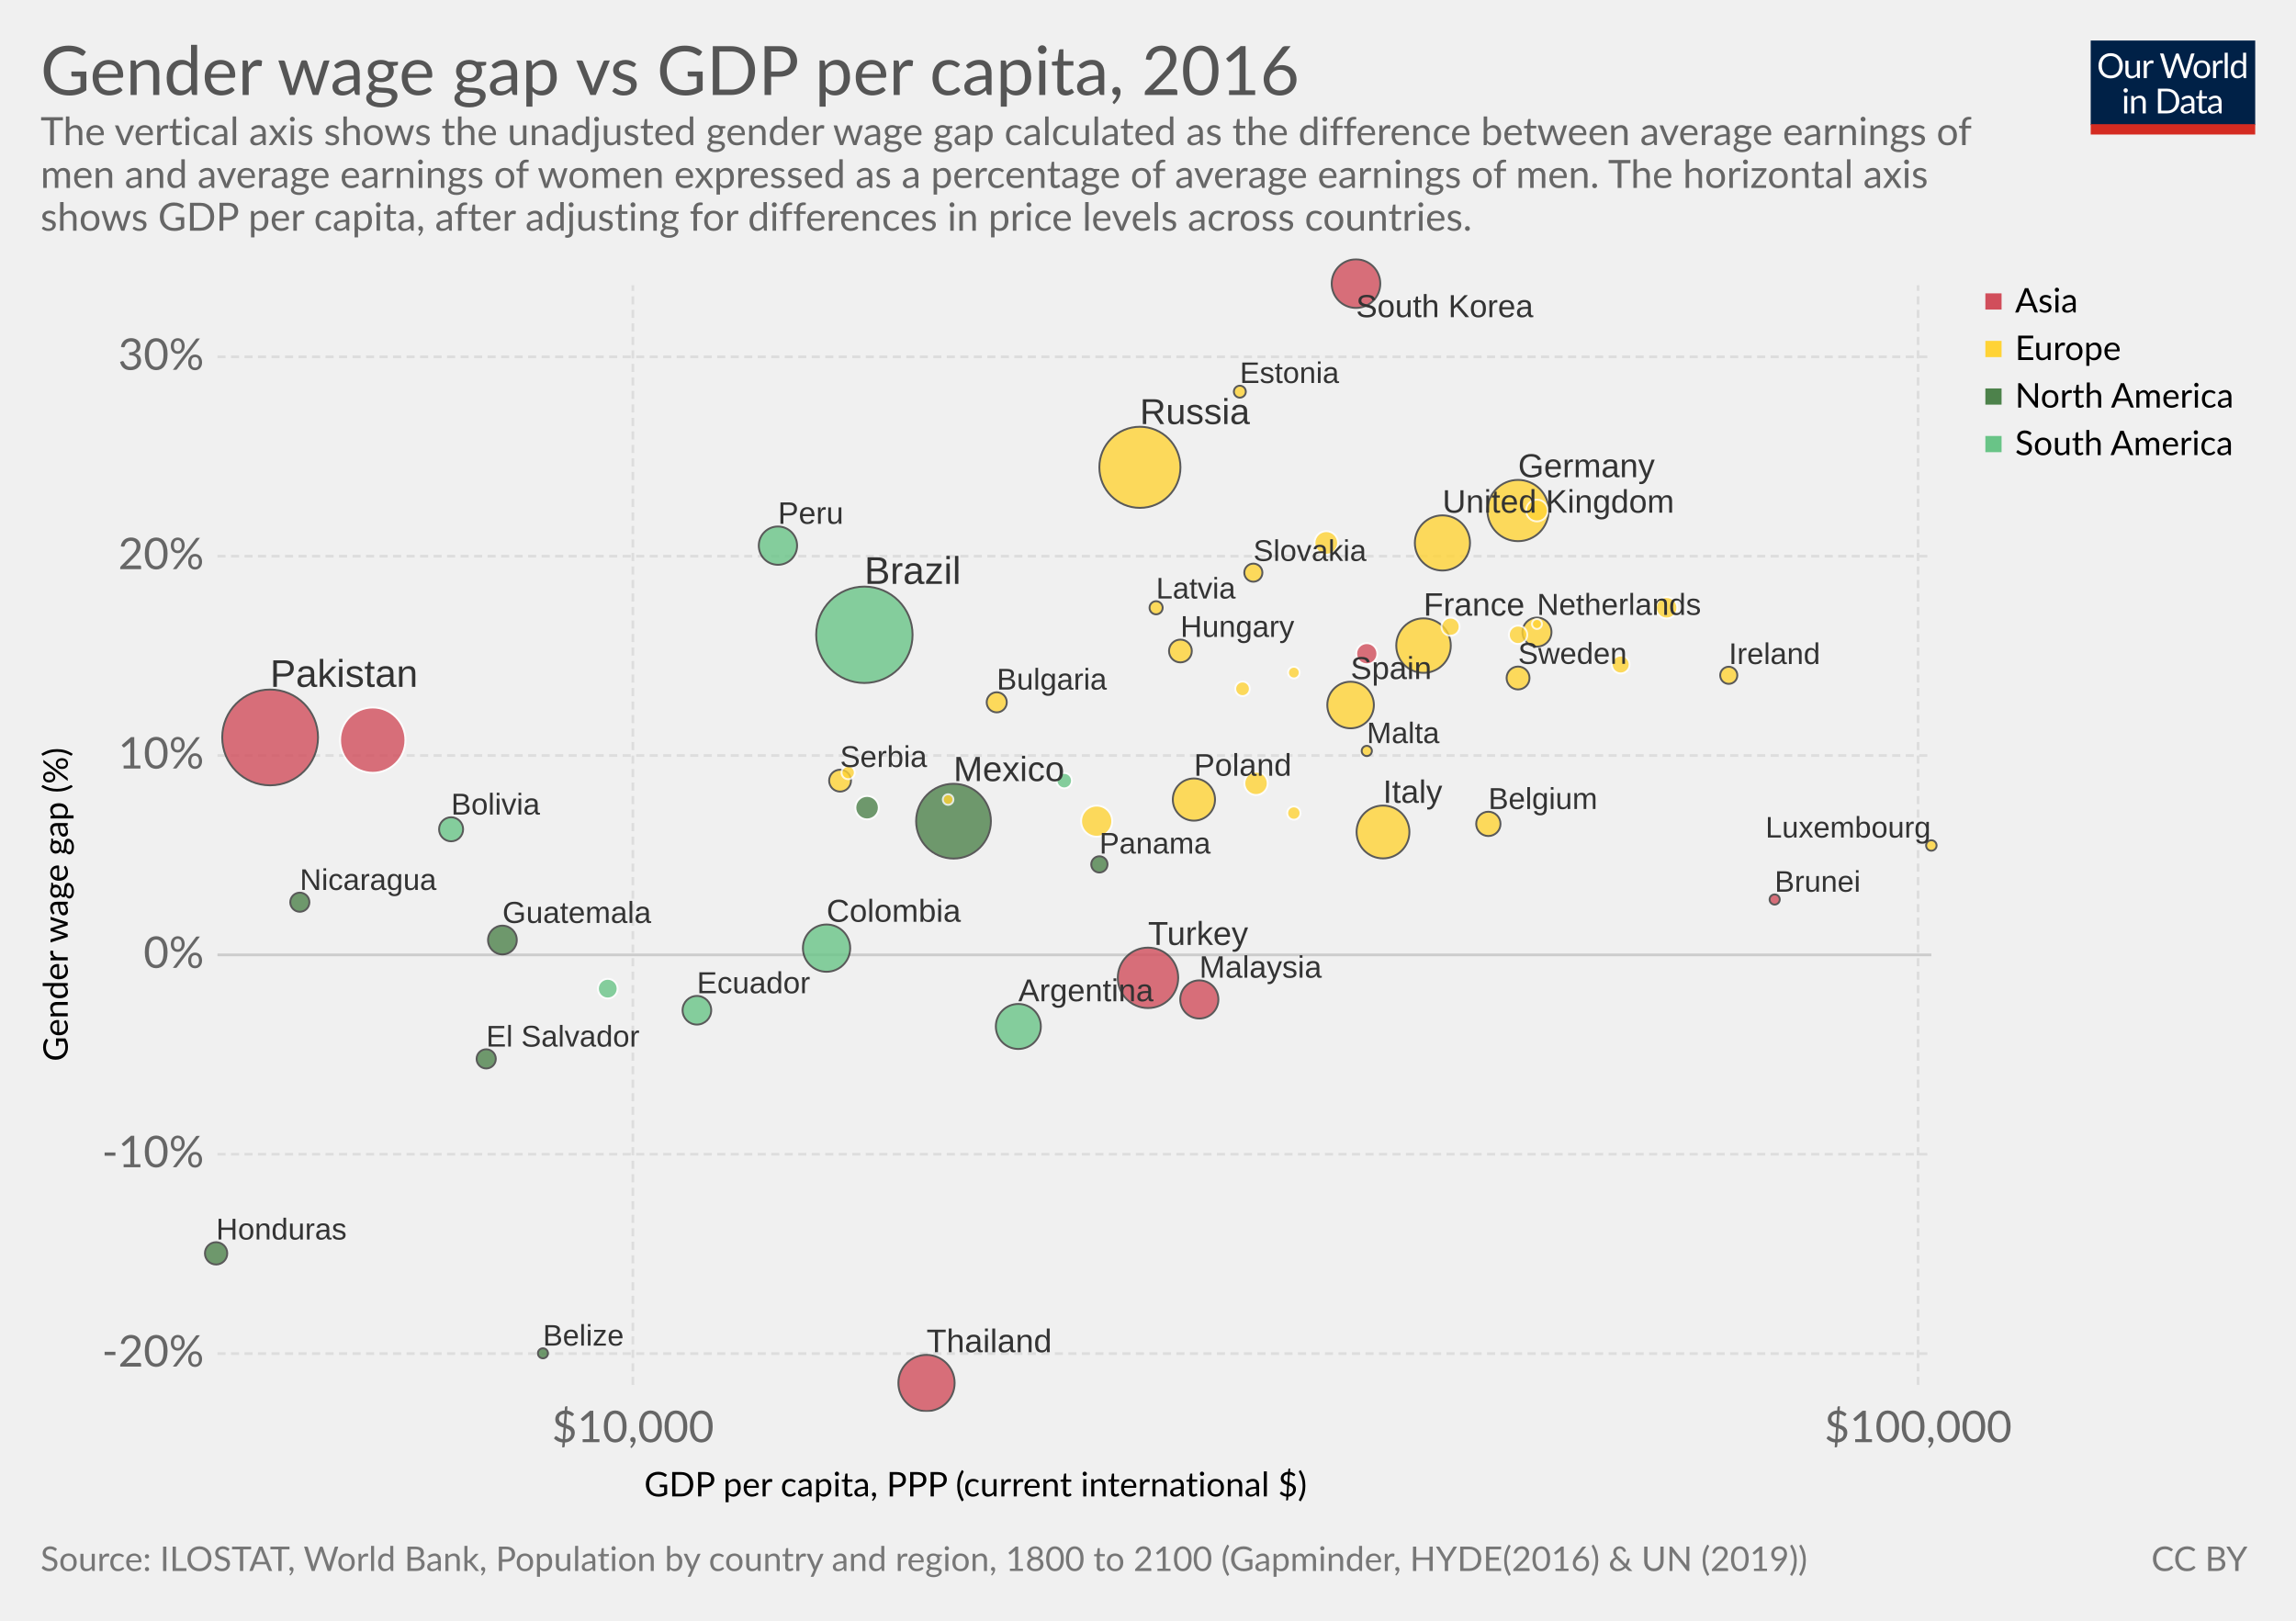
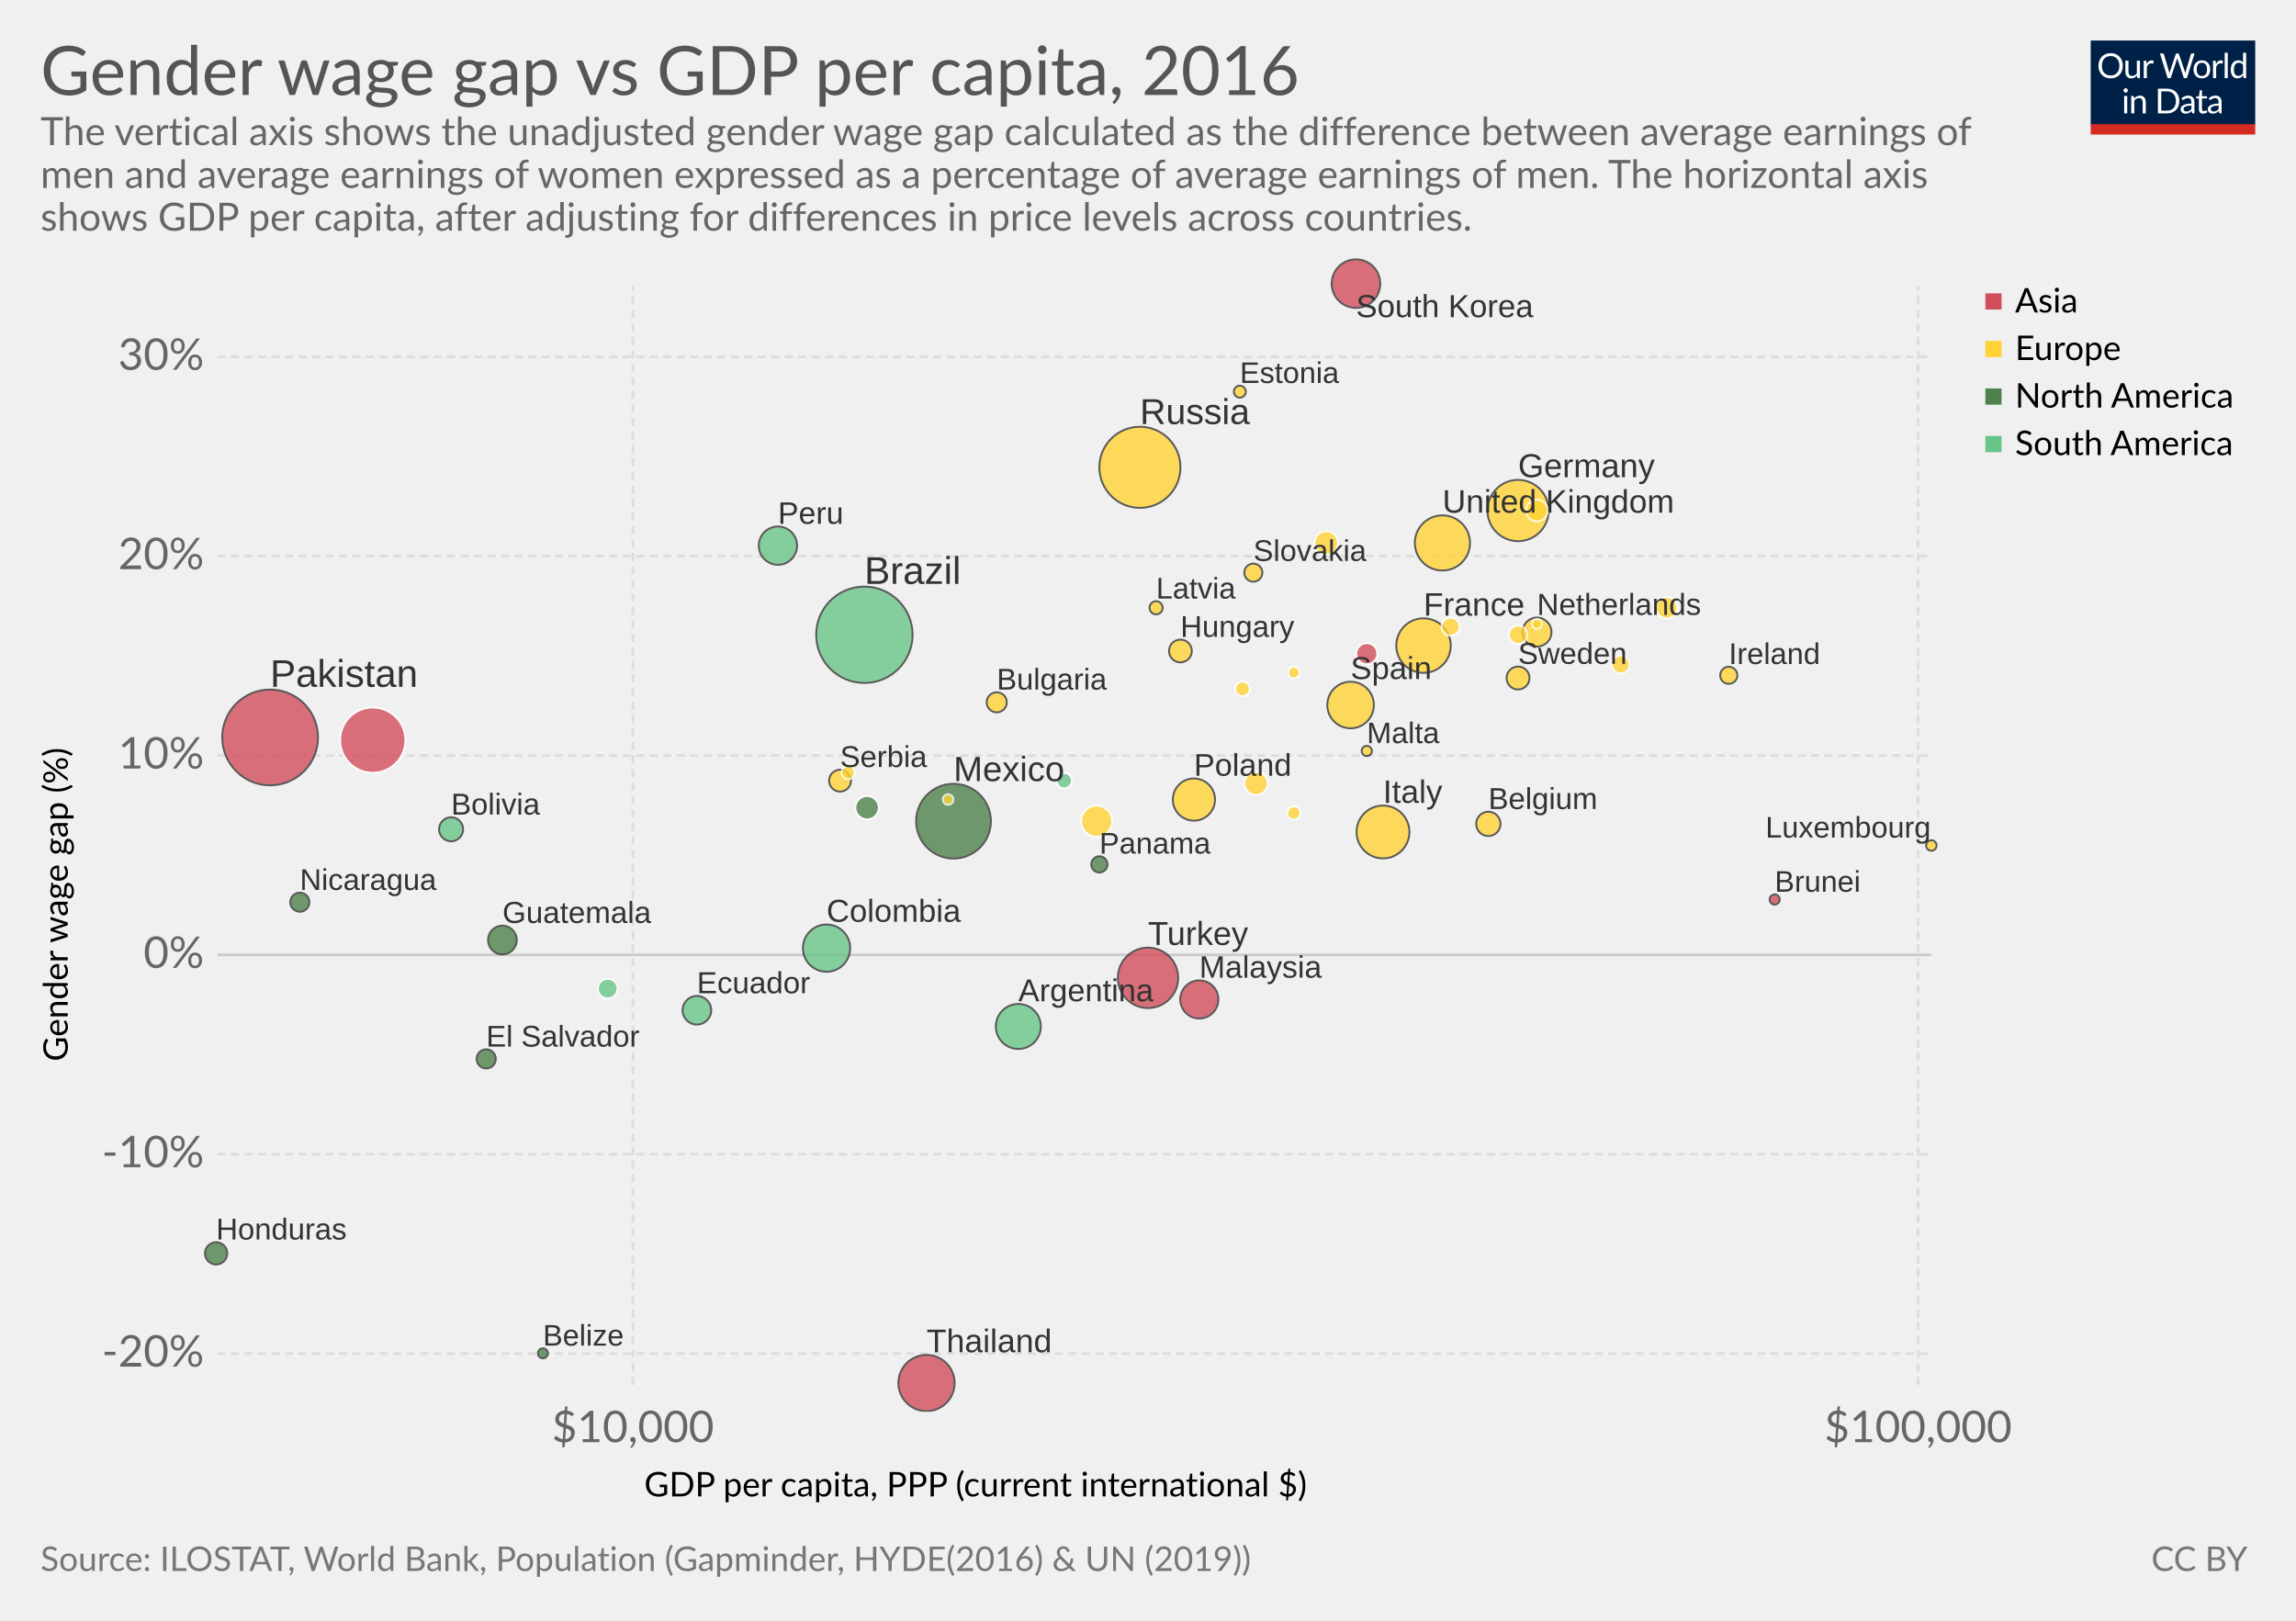
<svg xmlns="http://www.w3.org/2000/svg" version="1.1" style="font-family:Lato, 'Helvetica Neue', Helvetica, Arial, sans-serif;font-size:18px;background-color:white;text-rendering:optimizeLegibility;-webkit-font-smoothing:antialiased" width="850" height="600">
  <g class="HeaderView">
    <g transform="translate(774, 15) scale(0.29)">
      <svg width="210" height="120" viewBox="0 0 210 120" fill="none">
        <g clip-path="url(#clip0)">
          <path d="M0 0H210V107.89H0V0Z" fill="#002147" />
          <path d="M40.979 32.248C40.979 34.609 40.605 36.78 39.857 38.76C39.109 40.725 38.053 42.419 36.689 43.842C35.325 45.265 33.682 46.372 31.761 47.164C29.854 47.941 27.742 48.33 25.425 48.33C23.107 48.33 20.995 47.941 19.089 47.164C17.182 46.372 15.547 45.265 14.183 43.842C12.819 42.419 11.763 40.725 11.015 38.76C10.267 36.78 9.893 34.609 9.893 32.248C9.893 29.887 10.267 27.723 11.015 25.758C11.763 23.778 12.819 22.077 14.183 20.654C15.547 19.217 17.182 18.102 19.089 17.31C20.995 16.518 23.107 16.122 25.425 16.122C27.742 16.122 29.854 16.518 31.761 17.31C33.682 18.102 35.325 19.217 36.689 20.654C38.053 22.077 39.109 23.778 39.857 25.758C40.605 27.723 40.979 29.887 40.979 32.248ZM36.601 32.248C36.601 30.312 36.337 28.574 35.809 27.034C35.281 25.494 34.533 24.196 33.565 23.14C32.597 22.069 31.423 21.248 30.045 20.676C28.666 20.104 27.126 19.818 25.425 19.818C23.738 19.818 22.205 20.104 20.827 20.676C19.448 21.248 18.267 22.069 17.285 23.14C16.317 24.196 15.569 25.494 15.041 27.034C14.513 28.574 14.249 30.312 14.249 32.248C14.249 34.184 14.513 35.922 15.041 37.462C15.569 38.987 16.317 40.285 17.285 41.356C18.267 42.412 19.448 43.226 20.827 43.798C22.205 44.355 23.738 44.634 25.425 44.634C27.126 44.634 28.666 44.355 30.045 43.798C31.423 43.226 32.597 42.412 33.565 41.356C34.533 40.285 35.281 38.987 35.809 37.462C36.337 35.922 36.601 34.184 36.601 32.248ZM62.823 25.714V48H60.491C59.934 48 59.582 47.729 59.435 47.186L59.127 44.788C58.159 45.859 57.074 46.724 55.871 47.384C54.669 48.029 53.29 48.352 51.735 48.352C50.518 48.352 49.44 48.154 48.501 47.758C47.577 47.347 46.8 46.775 46.169 46.042C45.539 45.309 45.062 44.421 44.739 43.38C44.431 42.339 44.277 41.187 44.277 39.926V25.714H48.193V39.926C48.193 41.613 48.575 42.918 49.337 43.842C50.115 44.766 51.295 45.228 52.879 45.228C54.038 45.228 55.116 44.957 56.113 44.414C57.125 43.857 58.057 43.094 58.907 42.126V25.714H62.823ZM71.43 30.18C72.135 28.655 73 27.467 74.027 26.616C75.053 25.751 76.307 25.318 77.789 25.318C78.258 25.318 78.705 25.369 79.131 25.472C79.571 25.575 79.959 25.736 80.297 25.956L80.011 28.882C79.923 29.249 79.703 29.432 79.351 29.432C79.145 29.432 78.845 29.388 78.449 29.3C78.053 29.212 77.605 29.168 77.107 29.168C76.403 29.168 75.772 29.271 75.215 29.476C74.672 29.681 74.181 29.989 73.741 30.4C73.315 30.796 72.927 31.295 72.575 31.896C72.237 32.483 71.929 33.157 71.651 33.92V48H67.713V25.714H69.957C70.382 25.714 70.675 25.795 70.837 25.956C70.998 26.117 71.108 26.396 71.167 26.792L71.43 30.18ZM132.589 16.474L122.755 48H118.927L110.941 23.954C110.867 23.719 110.794 23.47 110.721 23.206C110.662 22.942 110.596 22.663 110.523 22.37C110.449 22.663 110.376 22.942 110.303 23.206C110.23 23.47 110.156 23.719 110.083 23.954L102.053 48H98.225L88.391 16.474H91.933C92.314 16.474 92.629 16.569 92.879 16.76C93.143 16.951 93.311 17.193 93.385 17.486L99.897 39.398C99.999 39.794 100.095 40.219 100.183 40.674C100.285 41.129 100.381 41.613 100.469 42.126C100.571 41.613 100.674 41.129 100.777 40.674C100.894 40.205 101.019 39.779 101.151 39.398L108.565 17.486C108.653 17.237 108.821 17.009 109.071 16.804C109.335 16.584 109.65 16.474 110.017 16.474H111.249C111.63 16.474 111.938 16.569 112.173 16.76C112.407 16.951 112.583 17.193 112.701 17.486L120.093 39.398C120.225 39.779 120.342 40.19 120.445 40.63C120.562 41.07 120.672 41.532 120.775 42.016C120.848 41.532 120.929 41.07 121.017 40.63C121.105 40.19 121.2 39.779 121.303 39.398L127.837 17.486C127.91 17.222 128.072 16.987 128.321 16.782C128.585 16.577 128.9 16.474 129.267 16.474H132.589ZM141.94 25.362C143.568 25.362 145.034 25.633 146.34 26.176C147.645 26.719 148.76 27.489 149.684 28.486C150.608 29.483 151.312 30.693 151.796 32.116C152.294 33.524 152.544 35.101 152.544 36.846C152.544 38.606 152.294 40.19 151.796 41.598C151.312 43.006 150.608 44.209 149.684 45.206C148.76 46.203 147.645 46.973 146.34 47.516C145.034 48.044 143.568 48.308 141.94 48.308C140.297 48.308 138.816 48.044 137.496 47.516C136.19 46.973 135.076 46.203 134.152 45.206C133.228 44.209 132.516 43.006 132.018 41.598C131.534 40.19 131.292 38.606 131.292 36.846C131.292 35.101 131.534 33.524 132.018 32.116C132.516 30.693 133.228 29.483 134.152 28.486C135.076 27.489 136.19 26.719 137.496 26.176C138.816 25.633 140.297 25.362 141.94 25.362ZM141.94 45.25C144.14 45.25 145.782 44.517 146.868 43.05C147.953 41.569 148.496 39.508 148.496 36.868C148.496 34.213 147.953 32.145 146.868 30.664C145.782 29.183 144.14 28.442 141.94 28.442C140.825 28.442 139.85 28.633 139.014 29.014C138.192 29.395 137.503 29.945 136.946 30.664C136.403 31.383 135.992 32.27 135.714 33.326C135.45 34.367 135.318 35.548 135.318 36.868C135.318 39.508 135.86 41.569 136.946 43.05C138.046 44.517 139.71 45.25 141.94 45.25ZM159.908 30.18C160.612 28.655 161.478 27.467 162.504 26.616C163.531 25.751 164.785 25.318 166.266 25.318C166.736 25.318 167.183 25.369 167.608 25.472C168.048 25.575 168.437 25.736 168.774 25.956L168.488 28.882C168.4 29.249 168.18 29.432 167.828 29.432C167.623 29.432 167.322 29.388 166.926 29.3C166.53 29.212 166.083 29.168 165.584 29.168C164.88 29.168 164.25 29.271 163.692 29.476C163.15 29.681 162.658 29.989 162.218 30.4C161.793 30.796 161.404 31.295 161.052 31.896C160.715 32.483 160.407 33.157 160.128 33.92V48H156.19V25.714H158.434C158.86 25.714 159.153 25.795 159.314 25.956C159.476 26.117 159.586 26.396 159.644 26.792L159.908 30.18ZM174.946 15.594V48H171.03V15.594H174.946ZM194.496 31.016C193.763 30.033 192.971 29.351 192.12 28.97C191.269 28.574 190.316 28.376 189.26 28.376C187.192 28.376 185.601 29.117 184.486 30.598C183.371 32.079 182.814 34.191 182.814 36.934C182.814 38.386 182.939 39.633 183.188 40.674C183.437 41.701 183.804 42.551 184.288 43.226C184.772 43.886 185.366 44.37 186.07 44.678C186.774 44.986 187.573 45.14 188.468 45.14C189.759 45.14 190.881 44.847 191.834 44.26C192.802 43.673 193.689 42.845 194.496 41.774V31.016ZM198.412 15.594V48H196.08C195.523 48 195.171 47.729 195.024 47.186L194.672 44.48C193.719 45.624 192.633 46.548 191.416 47.252C190.199 47.956 188.791 48.308 187.192 48.308C185.916 48.308 184.757 48.066 183.716 47.582C182.675 47.083 181.787 46.357 181.054 45.404C180.321 44.451 179.756 43.263 179.36 41.84C178.964 40.417 178.766 38.782 178.766 36.934C178.766 35.291 178.986 33.766 179.426 32.358C179.866 30.935 180.497 29.703 181.318 28.662C182.139 27.621 183.144 26.807 184.332 26.22C185.535 25.619 186.884 25.318 188.38 25.318C189.744 25.318 190.91 25.553 191.878 26.022C192.861 26.477 193.733 27.115 194.496 27.936V15.594H198.412ZM46.614 70.714V93H42.698V70.714H46.614ZM47.45 63.718C47.45 64.099 47.369 64.459 47.208 64.796C47.061 65.119 46.856 65.412 46.592 65.676C46.343 65.925 46.042 66.123 45.69 66.27C45.352 66.417 44.993 66.49 44.612 66.49C44.23 66.49 43.871 66.417 43.534 66.27C43.211 66.123 42.925 65.925 42.676 65.676C42.426 65.412 42.228 65.119 42.082 64.796C41.935 64.459 41.862 64.099 41.862 63.718C41.862 63.337 41.935 62.977 42.082 62.64C42.228 62.288 42.426 61.987 42.676 61.738C42.925 61.474 43.211 61.269 43.534 61.122C43.871 60.975 44.23 60.902 44.612 60.902C44.993 60.902 45.352 60.975 45.69 61.122C46.042 61.269 46.343 61.474 46.592 61.738C46.856 61.987 47.061 62.288 47.208 62.64C47.369 62.977 47.45 63.337 47.45 63.718ZM55.424 73.948C55.908 73.405 56.422 72.914 56.964 72.474C57.507 72.034 58.079 71.66 58.68 71.352C59.296 71.029 59.941 70.787 60.616 70.626C61.306 70.45 62.046 70.362 62.838 70.362C64.055 70.362 65.126 70.567 66.05 70.978C66.989 71.374 67.766 71.946 68.382 72.694C69.013 73.427 69.49 74.315 69.812 75.356C70.135 76.397 70.296 77.549 70.296 78.81V93H66.358V78.81C66.358 77.123 65.969 75.818 65.192 74.894C64.43 73.955 63.264 73.486 61.694 73.486C60.535 73.486 59.45 73.765 58.438 74.322C57.441 74.879 56.517 75.635 55.666 76.588V93H51.728V70.714H54.082C54.639 70.714 54.984 70.985 55.116 71.528L55.424 73.948ZM113.129 77.248C113.129 79.609 112.755 81.758 112.007 83.694C111.259 85.63 110.203 87.287 108.839 88.666C107.475 90.045 105.832 91.115 103.911 91.878C102.004 92.626 99.892 93 97.575 93H85.805V61.474H97.575C99.892 61.474 102.004 61.855 103.911 62.618C105.832 63.366 107.475 64.437 108.839 65.83C110.203 67.209 111.259 68.866 112.007 70.802C112.755 72.738 113.129 74.887 113.129 77.248ZM108.751 77.248C108.751 75.312 108.487 73.581 107.959 72.056C107.431 70.531 106.683 69.24 105.715 68.184C104.747 67.128 103.574 66.321 102.195 65.764C100.816 65.207 99.276 64.928 97.575 64.928H90.073V89.546H97.575C99.276 89.546 100.816 89.267 102.195 88.71C103.574 88.153 104.747 87.353 105.715 86.312C106.683 85.256 107.431 83.965 107.959 82.44C108.487 80.915 108.751 79.184 108.751 77.248ZM128.553 82.968C126.749 83.027 125.209 83.173 123.933 83.408C122.672 83.628 121.638 83.921 120.831 84.288C120.039 84.655 119.46 85.087 119.093 85.586C118.741 86.085 118.565 86.642 118.565 87.258C118.565 87.845 118.661 88.351 118.851 88.776C119.042 89.201 119.299 89.553 119.621 89.832C119.959 90.096 120.347 90.294 120.787 90.426C121.242 90.543 121.726 90.602 122.239 90.602C122.929 90.602 123.559 90.536 124.131 90.404C124.703 90.257 125.239 90.052 125.737 89.788C126.251 89.524 126.735 89.209 127.189 88.842C127.659 88.475 128.113 88.057 128.553 87.588V82.968ZM115.903 73.86C117.135 72.672 118.463 71.785 119.885 71.198C121.308 70.611 122.885 70.318 124.615 70.318C125.862 70.318 126.969 70.523 127.937 70.934C128.905 71.345 129.719 71.917 130.379 72.65C131.039 73.383 131.538 74.271 131.875 75.312C132.213 76.353 132.381 77.497 132.381 78.744V93H130.643C130.262 93 129.969 92.941 129.763 92.824C129.558 92.692 129.397 92.443 129.279 92.076L128.839 89.964C128.253 90.507 127.681 90.991 127.123 91.416C126.566 91.827 125.979 92.179 125.363 92.472C124.747 92.751 124.087 92.963 123.383 93.11C122.694 93.271 121.924 93.352 121.073 93.352C120.208 93.352 119.394 93.235 118.631 93C117.869 92.751 117.201 92.384 116.629 91.9C116.072 91.416 115.625 90.807 115.287 90.074C114.965 89.326 114.803 88.446 114.803 87.434C114.803 86.554 115.045 85.711 115.529 84.904C116.013 84.083 116.798 83.357 117.883 82.726C118.969 82.095 120.384 81.582 122.129 81.186C123.875 80.775 126.016 80.541 128.553 80.482V78.744C128.553 77.013 128.179 75.708 127.431 74.828C126.683 73.933 125.591 73.486 124.153 73.486C123.185 73.486 122.371 73.611 121.711 73.86C121.066 74.095 120.501 74.366 120.017 74.674C119.548 74.967 119.137 75.239 118.785 75.488C118.448 75.723 118.111 75.84 117.773 75.84C117.509 75.84 117.282 75.774 117.091 75.642C116.901 75.495 116.739 75.319 116.607 75.114L115.903 73.86ZM143.568 93.352C141.808 93.352 140.451 92.861 139.498 91.878C138.559 90.895 138.09 89.48 138.09 87.632V73.992H135.406C135.171 73.992 134.973 73.926 134.812 73.794C134.65 73.647 134.57 73.427 134.57 73.134V71.572L138.222 71.11L139.124 64.224C139.168 64.004 139.263 63.828 139.41 63.696C139.571 63.549 139.776 63.476 140.026 63.476H142.006V71.154H148.452V73.992H142.006V87.368C142.006 88.307 142.233 89.003 142.688 89.458C143.142 89.913 143.729 90.14 144.448 90.14C144.858 90.14 145.21 90.089 145.504 89.986C145.812 89.869 146.076 89.744 146.296 89.612C146.516 89.48 146.699 89.363 146.846 89.26C147.007 89.143 147.146 89.084 147.264 89.084C147.469 89.084 147.652 89.209 147.814 89.458L148.958 91.328C148.283 91.959 147.469 92.457 146.516 92.824C145.562 93.176 144.58 93.352 143.568 93.352ZM163.253 82.968C161.449 83.027 159.909 83.173 158.633 83.408C157.372 83.628 156.338 83.921 155.531 84.288C154.739 84.655 154.16 85.087 153.793 85.586C153.441 86.085 153.265 86.642 153.265 87.258C153.265 87.845 153.36 88.351 153.551 88.776C153.742 89.201 153.998 89.553 154.321 89.832C154.658 90.096 155.047 90.294 155.487 90.426C155.942 90.543 156.426 90.602 156.939 90.602C157.628 90.602 158.259 90.536 158.831 90.404C159.403 90.257 159.938 90.052 160.437 89.788C160.95 89.524 161.434 89.209 161.889 88.842C162.358 88.475 162.813 88.057 163.253 87.588V82.968ZM150.603 73.86C151.835 72.672 153.162 71.785 154.585 71.198C156.008 70.611 157.584 70.318 159.315 70.318C160.562 70.318 161.669 70.523 162.637 70.934C163.605 71.345 164.419 71.917 165.079 72.65C165.739 73.383 166.238 74.271 166.575 75.312C166.912 76.353 167.081 77.497 167.081 78.744V93H165.343C164.962 93 164.668 92.941 164.463 92.824C164.258 92.692 164.096 92.443 163.979 92.076L163.539 89.964C162.952 90.507 162.38 90.991 161.823 91.416C161.266 91.827 160.679 92.179 160.063 92.472C159.447 92.751 158.787 92.963 158.083 93.11C157.394 93.271 156.624 93.352 155.773 93.352C154.908 93.352 154.094 93.235 153.331 93C152.568 92.751 151.901 92.384 151.329 91.9C150.772 91.416 150.324 90.807 149.987 90.074C149.664 89.326 149.503 88.446 149.503 87.434C149.503 86.554 149.745 85.711 150.229 84.904C150.713 84.083 151.498 83.357 152.583 82.726C153.668 82.095 155.084 81.582 156.829 81.186C158.574 80.775 160.716 80.541 163.253 80.482V78.744C163.253 77.013 162.879 75.708 162.131 74.828C161.383 73.933 160.29 73.486 158.853 73.486C157.885 73.486 157.071 73.611 156.411 73.86C155.766 74.095 155.201 74.366 154.717 74.674C154.248 74.967 153.837 75.239 153.485 75.488C153.148 75.723 152.81 75.84 152.473 75.84C152.209 75.84 151.982 75.774 151.791 75.642C151.6 75.495 151.439 75.319 151.307 75.114L150.603 73.86Z" fill="white" />
          <rect y="106.789" width="210" height="13.211" fill="#D42B21" />
        </g>
        <defs>
          <clipPath id="clip0">
            <rect width="210" height="120" fill="white" />
          </clipPath>
        </defs>
      </svg>
    </g>
    <a href="https://ourworldindata.org/grapher/gender-wage-gap-vs-gdp-per-capita" target="_blank">
      <text font-size="25.20" x="15.0" y="35.2" fill="#555">
        <tspan x="15" y="35.16">Gender wage gap vs GDP per capita, 2016</tspan>
      </text>
    </a>
    <text font-size="14.40" x="15.0" y="53.7" fill="#666">
      <tspan x="15" y="53.72">The vertical axis shows the unadjusted gender wage gap calculated as the difference between average earnings of</tspan>
      <tspan x="15" y="69.56">men and average earnings of women expressed as a percentage of average earnings of men. The horizontal axis</tspan>
      <tspan x="15" y="85.4">shows GDP per capita, after adjusting for differences in price levels across countries.</tspan>
    </text>
  </g>
  <g>
    <g class="AxisBoxView">
      <g class="HorizontalAxis">
        <text font-size="12.60" x="238.5" y="554.0">
          <tspan x="238.496" y="553.98">GDP per capita, PPP (current international $)</tspan>
        </text>
        <text x="234.3" y="533.9" fill="#666" text-anchor="middle" font-size="16.2">$10,000</text>
        <text x="710.1" y="533.9" fill="#666" text-anchor="middle" font-size="16.2">$100,000</text>
      </g>
      <g class="VerticalAxis">
        <text font-size="12.60" x="-392.9" y="25.1" transform="rotate(-90)">
          <tspan x="-392.916" y="25.08">Gender wage gap (%)</tspan>
        </text>
        <text x="75.51" y="501.1" fill="#666" dominant-baseline="middle" text-anchor="end" font-size="16.2">-20%</text>
        <text x="75.51" y="427.3" fill="#666" dominant-baseline="middle" text-anchor="end" font-size="16.2">-10%</text>
        <text x="75.51" y="353.5" fill="#666" dominant-baseline="middle" text-anchor="end" font-size="16.2">0%</text>
        <text x="75.51" y="279.7" fill="#666" dominant-baseline="middle" text-anchor="end" font-size="16.2">10%</text>
        <text x="75.51" y="205.9" fill="#666" dominant-baseline="middle" text-anchor="end" font-size="16.2">20%</text>
        <text x="75.51" y="132.1" fill="#666" dominant-baseline="middle" text-anchor="end" font-size="16.2">30%</text>
      </g>
      <g class="AxisGridLines">
        <line x1="80.51" y1="501.1" x2="715.00" y2="501.1" stroke="#ddd" stroke-dasharray="3,2" />
        <line x1="80.51" y1="427.3" x2="715.00" y2="427.3" stroke="#ddd" stroke-dasharray="3,2" />
        <line x1="80.51" y1="353.5" x2="715.00" y2="353.5" stroke="#ccc" />
        <line x1="80.51" y1="279.7" x2="715.00" y2="279.7" stroke="#ddd" stroke-dasharray="3,2" />
        <line x1="80.51" y1="205.9" x2="715.00" y2="205.9" stroke="#ddd" stroke-dasharray="3,2" />
        <line x1="80.51" y1="132.1" x2="715.00" y2="132.1" stroke="#ddd" stroke-dasharray="3,2" />
      </g>
      <g class="AxisGridLines">
        <line x1="234.3" y1="512.70" x2="234.3" y2="105.60" stroke="#ddd" stroke-dasharray="3,2" />
        <line x1="710.1" y1="512.70" x2="710.1" y2="105.60" stroke="#ddd" stroke-dasharray="3,2" />
      </g>
    </g>
-     <g class="PointsWithLabels clickable" clip-path="url(#scatterBounds-9)" font-family="Arial, sans-serif">
+     <g class="PointsWithLabels clickable" clip-path="url(#scatterBounds-7)" font-family="Arial, sans-serif">
      <rect x="80.508" y="105.6" width="634.492" height="407.1" fill="rgba(255,255,255,0)" />
      <defs>
-         <clipPath id="scatterBounds-9">
+         <clipPath id="scatterBounds-7">
          <rect x="70.508" y="95.6" width="654.492" height="427.1" />
        </clipPath>
      </defs>
      <g class="key-Brazil_0">
        <circle cx="320.00" cy="235.00" r="17.84" fill="#69c487" opacity="0.8" stroke="#333" stroke-width="0.7" />
      </g>
      <g class="key-Pakistan_0">
        <circle cx="100.00" cy="273.00" r="17.73" fill="#d14e5b" opacity="0.8" stroke="#333" stroke-width="0.7" />
      </g>
      <g class="key-Russia_0">
        <circle cx="422.00" cy="173.00" r="15.01" fill="#ffd336" opacity="0.8" stroke="#333" stroke-width="0.7" />
      </g>
      <g class="key-Mexico_0">
        <circle cx="353.00" cy="304.00" r="13.84" fill="#4d824b" opacity="0.8" stroke="#333" stroke-width="0.7" />
      </g>
      <g class="key-Vietnam_0">
        <circle cx="138.00" cy="274.00" r="12.09" fill="#d14e5b" opacity="0.8" stroke="#fff" stroke-width="0.7" />
      </g>
      <g class="key-Germany_0">
        <circle cx="562.00" cy="189.00" r="11.34" fill="#ffd336" opacity="0.8" stroke="#333" stroke-width="0.7" />
      </g>
      <g class="key-Turkey_0">
        <circle cx="425.00" cy="362.00" r="11.18" fill="#d14e5b" opacity="0.8" stroke="#333" stroke-width="0.7" />
      </g>
      <g class="key-Thailand_0">
        <circle cx="343.00" cy="512.00" r="10.41" fill="#d14e5b" opacity="0.8" stroke="#333" stroke-width="0.7" />
      </g>
      <g class="key-United-Kingdom_0">
        <circle cx="534.00" cy="201.00" r="10.21" fill="#ffd336" opacity="0.8" stroke="#333" stroke-width="0.7" />
      </g>
      <g class="key-France_0">
        <circle cx="527.00" cy="239.00" r="10.09" fill="#ffd336" opacity="0.8" stroke="#333" stroke-width="0.7" />
      </g>
      <g class="key-Italy_0">
        <circle cx="512.00" cy="308.00" r="9.78" fill="#ffd336" opacity="0.8" stroke="#333" stroke-width="0.7" />
      </g>
      <g class="key-South-Korea_0">
        <circle cx="502.00" cy="105.00" r="8.99" fill="#d14e5b" opacity="0.8" stroke="#333" stroke-width="0.7" />
      </g>
      <g class="key-Colombia_0">
        <circle cx="306.00" cy="351.00" r="8.75" fill="#69c487" opacity="0.8" stroke="#333" stroke-width="0.7" />
      </g>
      <g class="key-Spain_0">
        <circle cx="500.00" cy="261.00" r="8.62" fill="#ffd336" opacity="0.8" stroke="#333" stroke-width="0.7" />
      </g>
      <g class="key-Argentina_0">
        <circle cx="377.00" cy="380.00" r="8.33" fill="#69c487" opacity="0.8" stroke="#333" stroke-width="0.7" />
      </g>
      <g class="key-Poland_0">
        <circle cx="442.00" cy="296.00" r="7.81" fill="#ffd336" opacity="0.8" stroke="#333" stroke-width="0.7" />
      </g>
      <g class="key-Peru_0">
        <circle cx="288.00" cy="202.00" r="7.09" fill="#69c487" opacity="0.8" stroke="#333" stroke-width="0.7" />
      </g>
      <g class="key-Malaysia_0">
        <circle cx="444.00" cy="370.00" r="7.06" fill="#d14e5b" opacity="0.8" stroke="#333" stroke-width="0.7" />
      </g>
      <g class="key-Romania_0">
        <circle cx="406.00" cy="304.00" r="5.76" fill="#ffd336" opacity="0.8" stroke="#fff" stroke-width="0.7" />
      </g>
      <g class="key-Netherlands_0">
        <circle cx="569.00" cy="234.00" r="5.37" fill="#ffd336" opacity="0.8" stroke="#333" stroke-width="0.7" />
      </g>
      <g class="key-Guatemala_0">
        <circle cx="186.00" cy="348.00" r="5.32" fill="#4d824b" opacity="0.8" stroke="#333" stroke-width="0.7" />
      </g>
      <g class="key-Ecuador_0">
        <circle cx="258.00" cy="374.00" r="5.30" fill="#69c487" opacity="0.8" stroke="#333" stroke-width="0.7" />
      </g>
      <g class="key-Belgium_0">
        <circle cx="551.00" cy="305.00" r="4.50" fill="#ffd336" opacity="0.8" stroke="#333" stroke-width="0.7" />
      </g>
      <g class="key-Bolivia_0">
        <circle cx="167.00" cy="307.00" r="4.45" fill="#69c487" opacity="0.8" stroke="#333" stroke-width="0.7" />
      </g>
      <g class="key-Czech-Republic_0">
        <circle cx="491.00" cy="201.00" r="4.37" fill="#ffd336" opacity="0.8" stroke="#fff" stroke-width="0.7" />
      </g>
      <g class="key-Dominican-Republic_0">
        <circle cx="321.00" cy="299.00" r="4.34" fill="#4d824b" opacity="0.8" stroke="#fff" stroke-width="0.7" />
      </g>
      <g class="key-Portugal_0">
        <circle cx="465.00" cy="290.00" r="4.32" fill="#ffd336" opacity="0.8" stroke="#fff" stroke-width="0.7" />
      </g>
      <g class="key-Sweden_0">
        <circle cx="562.00" cy="251.00" r="4.24" fill="#ffd336" opacity="0.8" stroke="#333" stroke-width="0.7" />
      </g>
      <g class="key-Hungary_0">
        <circle cx="437.00" cy="241.00" r="4.22" fill="#ffd336" opacity="0.8" stroke="#333" stroke-width="0.7" />
      </g>
      <g class="key-Honduras_0">
        <circle cx="80.00" cy="464.00" r="4.13" fill="#4d824b" opacity="0.8" stroke="#333" stroke-width="0.7" />
      </g>
      <g class="key-Serbia_0">
        <circle cx="311.00" cy="289.00" r="4.05" fill="#ffd336" opacity="0.8" stroke="#333" stroke-width="0.7" />
      </g>
      <g class="key-Austria_0">
        <circle cx="569.00" cy="189.00" r="4.03" fill="#ffd336" opacity="0.8" stroke="#fff" stroke-width="0.7" />
      </g>
      <g class="key-Switzerland_0">
        <circle cx="617.00" cy="225.00" r="3.96" fill="#ffd336" opacity="0.8" stroke="#fff" stroke-width="0.7" />
      </g>
      <g class="key-Israel_0">
        <circle cx="506.00" cy="242.00" r="3.91" fill="#d14e5b" opacity="0.8" stroke="#fff" stroke-width="0.7" />
      </g>
      <g class="key-Bulgaria_0">
        <circle cx="369.00" cy="260.00" r="3.72" fill="#ffd336" opacity="0.8" stroke="#333" stroke-width="0.7" />
      </g>
      <g class="key-Paraguay_0">
        <circle cx="225.00" cy="366.00" r="3.64" fill="#69c487" opacity="0.8" stroke="#fff" stroke-width="0.7" />
      </g>
      <g class="key-El-Salvador_0">
        <circle cx="180.00" cy="392.00" r="3.55" fill="#4d824b" opacity="0.8" stroke="#333" stroke-width="0.7" />
      </g>
      <g class="key-Nicaragua_0">
        <circle cx="111.00" cy="334.00" r="3.54" fill="#4d824b" opacity="0.8" stroke="#333" stroke-width="0.7" />
      </g>
      <g class="key-Denmark_0">
        <circle cx="562.00" cy="235.00" r="3.41" fill="#ffd336" opacity="0.8" stroke="#fff" stroke-width="0.7" />
      </g>
      <g class="key-Finland_0">
        <circle cx="537.00" cy="232.00" r="3.36" fill="#ffd336" opacity="0.8" stroke="#fff" stroke-width="0.7" />
      </g>
      <g class="key-Slovakia_0">
        <circle cx="464.00" cy="212.00" r="3.35" fill="#ffd336" opacity="0.8" stroke="#333" stroke-width="0.7" />
      </g>
      <g class="key-Norway_0">
        <circle cx="600.00" cy="246.00" r="3.31" fill="#ffd336" opacity="0.8" stroke="#fff" stroke-width="0.7" />
      </g>
      <g class="key-Ireland_0">
        <circle cx="640.00" cy="250.00" r="3.17" fill="#ffd336" opacity="0.8" stroke="#333" stroke-width="0.7" />
      </g>
      <g class="key-Panama_0">
        <circle cx="407.00" cy="320.00" r="3.01" fill="#4d824b" opacity="0.8" stroke="#333" stroke-width="0.7" />
      </g>
      <g class="key-Uruguay_0">
        <circle cx="394.00" cy="289.00" r="2.85" fill="#69c487" opacity="0.8" stroke="#fff" stroke-width="0.7" />
      </g>
      <g class="key-Lithuania_0">
        <circle cx="460.00" cy="255.00" r="2.70" fill="#ffd336" opacity="0.8" stroke="#fff" stroke-width="0.7" />
      </g>
      <g class="key-Macedonia_0">
        <circle cx="314.00" cy="286.00" r="2.46" fill="#ffd336" opacity="0.8" stroke="#fff" stroke-width="0.7" />
      </g>
      <g class="key-Slovenia_0">
        <circle cx="479.00" cy="301.00" r="2.46" fill="#ffd336" opacity="0.8" stroke="#fff" stroke-width="0.7" />
      </g>
      <g class="key-Latvia_0">
        <circle cx="428.00" cy="225.00" r="2.43" fill="#ffd336" opacity="0.8" stroke="#333" stroke-width="0.7" />
      </g>
      <g class="key-Estonia_0">
        <circle cx="459.00" cy="145.00" r="2.21" fill="#ffd336" opacity="0.8" stroke="#333" stroke-width="0.7" />
      </g>
      <g class="key-Cyprus_0">
        <circle cx="479.00" cy="249.00" r="2.16" fill="#ffd336" opacity="0.8" stroke="#fff" stroke-width="0.7" />
      </g>
      <g class="key-Montenegro_0">
        <circle cx="351.00" cy="296.00" r="1.96" fill="#ffd336" opacity="0.8" stroke="#fff" stroke-width="0.7" />
      </g>
      <g class="key-Luxembourg_0">
        <circle cx="715.00" cy="313.00" r="1.94" fill="#ffd336" opacity="0.8" stroke="#333" stroke-width="0.7" />
      </g>
      <g class="key-Malta_0">
        <circle cx="506.00" cy="278.00" r="1.89" fill="#ffd336" opacity="0.8" stroke="#333" stroke-width="0.7" />
      </g>
      <g class="key-Brunei_0">
        <circle cx="657.00" cy="333.00" r="1.88" fill="#d14e5b" opacity="0.8" stroke="#333" stroke-width="0.7" />
      </g>
      <g class="key-Belize_0">
        <circle cx="201.00" cy="501.00" r="1.86" fill="#4d824b" opacity="0.8" stroke="#333" stroke-width="0.7" />
      </g>
      <g class="key-Iceland_0">
        <circle cx="569.00" cy="231.00" r="1.84" fill="#ffd336" opacity="0.8" stroke="#fff" stroke-width="0.7" />
      </g>
      <g class="backgroundLabels" fill="#333">
        <text x="320.00" y="216.16" font-size="14.30">Brazil</text>
        <text x="100.00" y="254.27" font-size="14.26">Pakistan</text>
        <text x="422.00" y="156.99" font-size="13.32">Russia</text>
        <text x="353.00" y="289.16" font-size="12.97">Mexico</text>
        <text x="562.00" y="176.66" font-size="12.31">Germany</text>
        <text x="425.00" y="349.82" font-size="12.28">Turkey</text>
        <text x="343.00" y="500.59" font-size="12.10">Thailand</text>
        <text x="534.00" y="189.79" font-size="12.06">United Kingdom</text>
        <text x="527.00" y="227.91" font-size="12.03">France</text>
        <text x="512.00" y="297.22" font-size="11.97">Italy</text>
        <text x="502.00" y="117.41" font-size="11.81">South Korea</text>
        <text x="306.00" y="341.25" font-size="11.77">Colombia</text>
        <text x="500.00" y="251.38" font-size="11.74">Spain</text>
        <text x="377.00" y="370.67" font-size="11.69">Argentina</text>
        <text x="442.00" y="287.19" font-size="11.61">Poland</text>
        <text x="288.00" y="193.91" font-size="11.49">Peru</text>
        <text x="444.00" y="361.94" font-size="11.49">Malaysia</text>
        <text x="569.00" y="227.63" font-size="11.27">Netherlands</text>
        <text x="186.00" y="341.68" font-size="11.26">Guatemala</text>
        <text x="258.00" y="367.70" font-size="11.26">Ecuador</text>
        <text x="551.00" y="299.50" font-size="11.18">Belgium</text>
        <text x="167.00" y="301.55" font-size="11.17">Bolivia</text>
        <text x="562.00" y="245.76" font-size="11.15">Sweden</text>
        <text x="437.00" y="235.78" font-size="11.15">Hungary</text>
        <text x="80.00" y="458.87" font-size="11.15">Honduras</text>
        <text x="311.00" y="283.95" font-size="11.14">Serbia</text>
        <text x="369.00" y="255.28" font-size="11.11">Bulgaria</text>
        <text x="180.00" y="387.45" font-size="11.10">El Salvador</text>
        <text x="111.00" y="329.46" font-size="11.10">Nicaragua</text>
        <text x="464.00" y="207.65" font-size="11.08">Slovakia</text>
        <text x="640.00" y="245.83" font-size="11.07">Ireland</text>
        <text x="407.00" y="315.99" font-size="11.06">Panama</text>
        <text x="428.00" y="221.57" font-size="11.03">Latvia</text>
        <text x="459.00" y="141.79" font-size="11.02">Estonia</text>
        <text x="653.59" y="310.06" font-size="11.01">Luxembourg</text>
        <text x="506.00" y="275.11" font-size="11.00">Malta</text>
        <text x="657.00" y="330.12" font-size="11.00">Brunei</text>
        <text x="201.00" y="498.14" font-size="11.00">Belize</text>
      </g>
    </g>
    <g class="ScatterColorLegend clickable" style="cursor:pointer">
      <g class="legendMark">
        <rect x="735" y="103.1" width="35.57" height="17.6" fill="#fff" opacity="0" />,<rect x="735" y="108.6" width="6" height="6" fill="#d14e5b" />,<text font-size="12.60" x="746.0" y="115.7">
          <tspan x="746" y="115.68">Asia</tspan>
        </text>
      </g>
      <g class="legendMark">
        <rect x="735" y="120.7" width="51.824" height="17.6" fill="#fff" opacity="0" />,<rect x="735" y="126.2" width="6" height="6" fill="#ffd336" />,<text font-size="12.60" x="746.0" y="133.3">
          <tspan x="746" y="133.28">Europe</tspan>
        </text>
      </g>
      <g class="legendMark">
        <rect x="735" y="138.3" width="91.64" height="17.6" fill="#fff" opacity="0" />,<rect x="735" y="143.8" width="6" height="6" fill="#4d824b" />,<text font-size="12.60" x="746.0" y="150.9">
          <tspan x="746" y="150.88">North America</tspan>
        </text>
      </g>
      <g class="legendMark">
        <rect x="735" y="155.9" width="93.908" height="17.6" fill="#fff" opacity="0" />,<rect x="735" y="161.4" width="6" height="6" fill="#69c487" />,<text font-size="12.60" x="746.0" y="168.5">
          <tspan x="746" y="168.48">South America</tspan>
        </text>
      </g>
    </g>
  </g>
  <g class="SourcesFooter" style="fill:#777">
    <g class="clickable" style="fill:#777">
      <text font-size="12.60" x="15.0" y="581.6">
-         <tspan x="15" y="581.58">Source: ILOSTAT, World Bank, Population by country and region, 1800 to 2100 (Gapminder, HYDE(2016) &amp; UN (2019))</tspan>
+         <tspan x="15" y="581.58">Source: ILOSTAT, World Bank, Population (Gapminder, HYDE(2016) &amp; UN (2019))</tspan>
      </text>
    </g>
    <text font-size="12.60" x="796.4" y="581.6">
      <tspan x="796.444" y="581.58">
        <a style="fill: #777;" class="cclogo" href="http://creativecommons.org/licenses/by/4.0/deed.en_US" target="_blank">CC BY</a>
      </tspan>
    </text>
  </g>
</svg>
